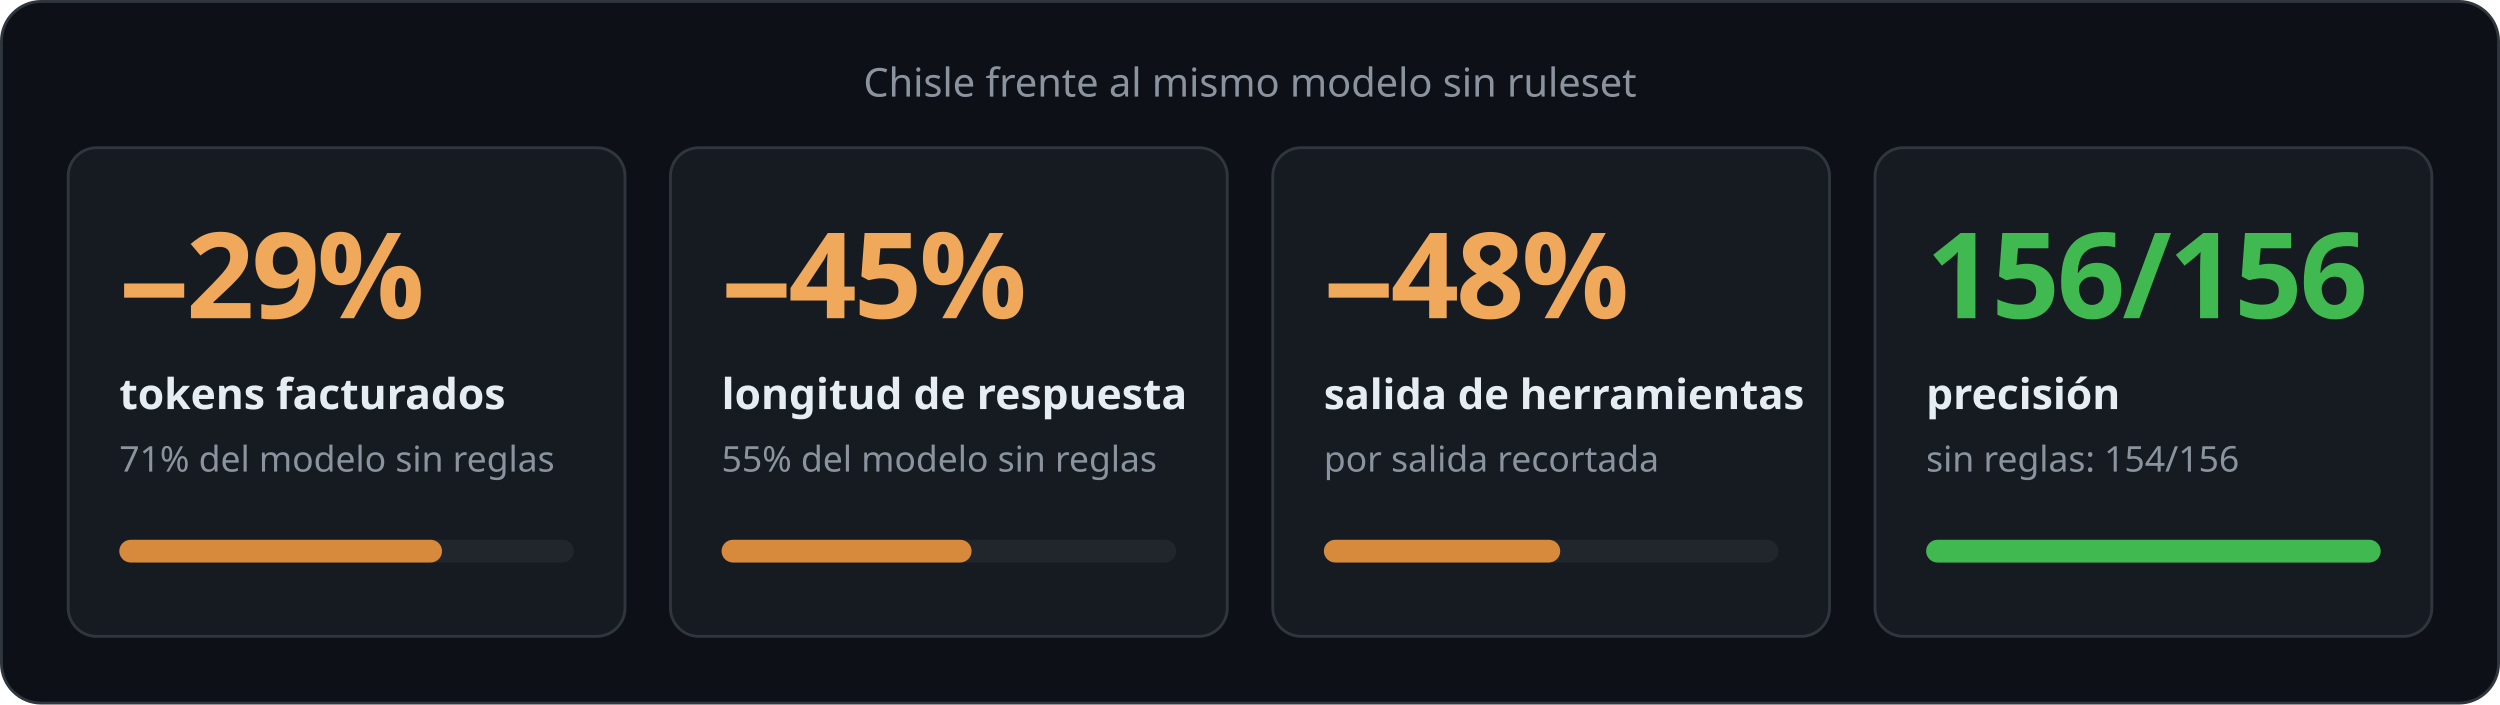
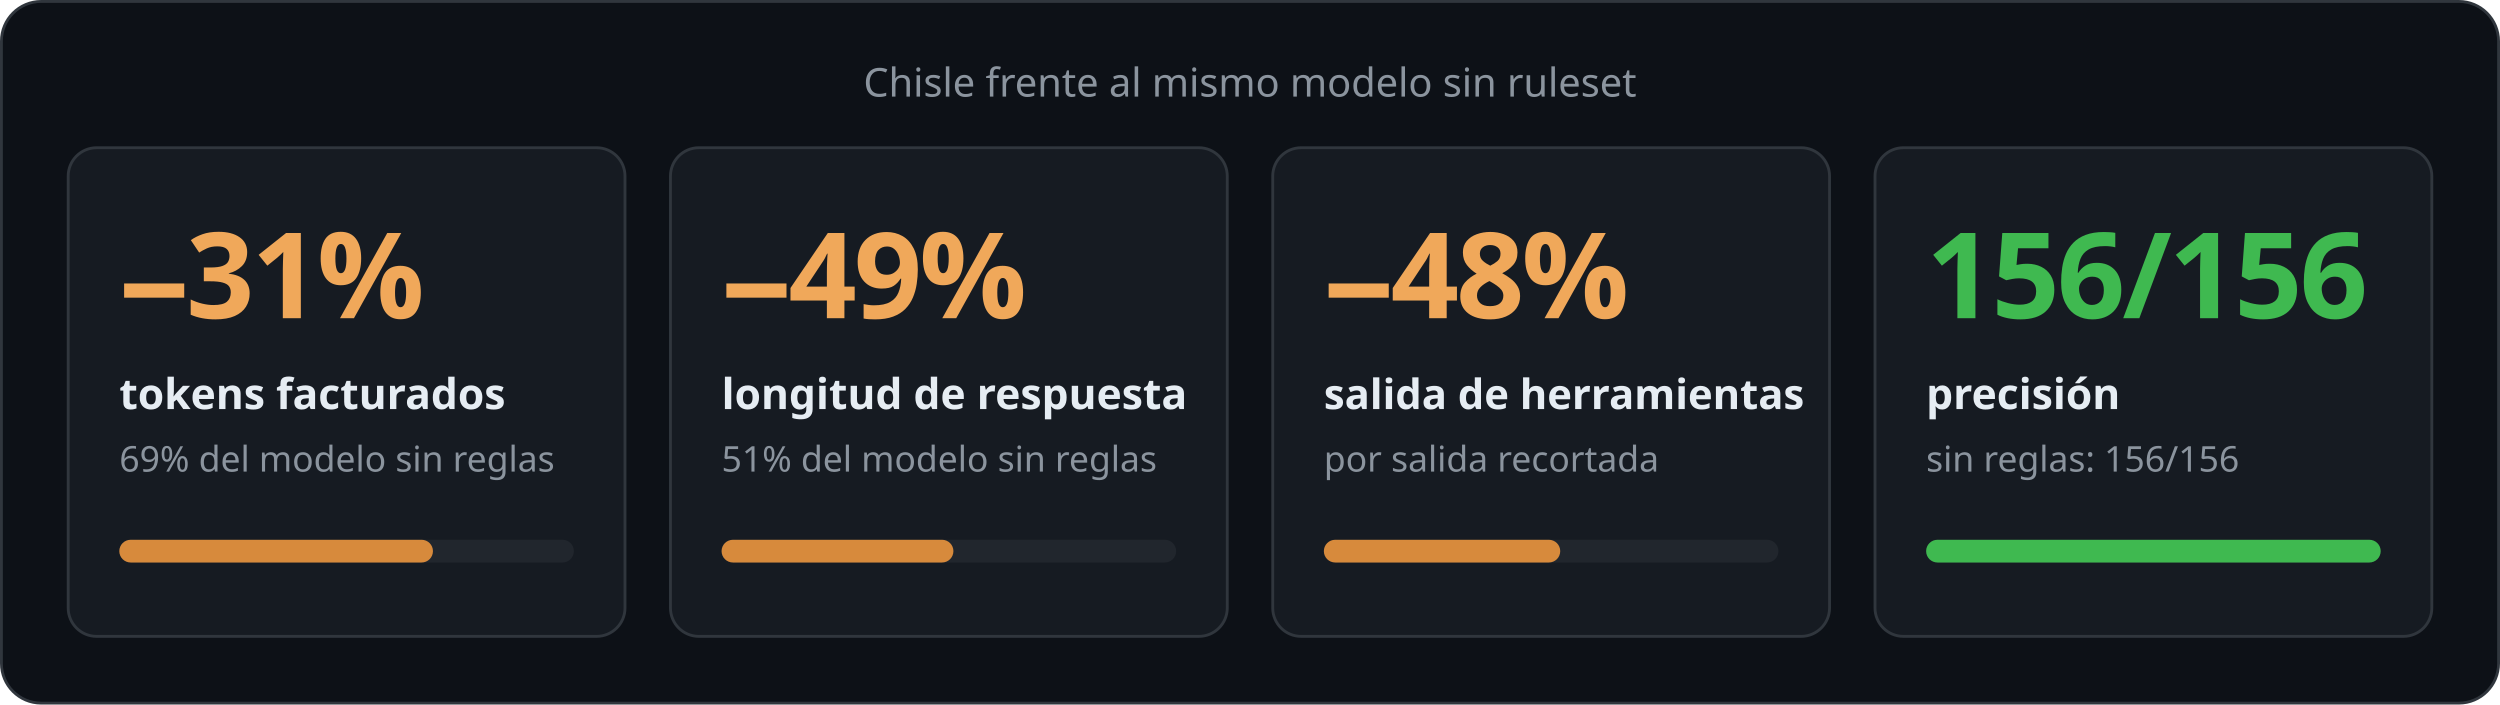
- <svg xmlns="http://www.w3.org/2000/svg" width="880" height="248" viewBox="0 0 880 248" font-family="-apple-system,BlinkMacSystemFont,'Segoe UI','Noto Sans',Helvetica,Arial,sans-serif" xml:space="preserve" role="img" aria-label="Chisle versus the same model with no ruleset: 29% fewer billed output tokens, answers 45% shorter, oversized tool output 48% smaller, accuracy 156 of 156 versus 154 of 156.">
+ <svg xmlns="http://www.w3.org/2000/svg" width="880" height="248" viewBox="0 0 880 248" font-family="-apple-system,BlinkMacSystemFont,'Segoe UI','Noto Sans',Helvetica,Arial,sans-serif" xml:space="preserve" role="img" aria-label="Chisle versus the same model with no ruleset: 31% fewer billed output tokens, answers 49% shorter, oversized tool output 48% smaller, accuracy 156 of 156, the same as the bare model.">
  <rect x="0.5" y="0.5" width="879" height="247" rx="14" fill="#0d1117" stroke="#30363d" />
  <text x="440" y="34" font-size="14" fill="#8b949e" text-anchor="middle">Chisle frente al mismo modelo sin ruleset</text>
  <g>
    <animate attributeName="opacity" values="0;0;1" keyTimes="0;0.000;1" dur="0.6s" fill="freeze" />
    <animateTransform attributeName="transform" type="translate" values="0 10;0 10;0 0" keyTimes="0;0.000;1" dur="0.6s" fill="freeze" calcMode="spline" keySplines="0 0 1 1;0.2 0.7 0.2 1" />
    <rect x="24" y="52" width="196" height="172" rx="10" fill="#161b22" stroke="#30363d" />
-     <text x="42" y="112" font-size="42" font-weight="800" letter-spacing="-1" fill="#f0a85a">−29%</text>
+     <text x="42" y="112" font-size="42" font-weight="800" letter-spacing="-1" fill="#f0a85a">−31%</text>
    <text x="42" y="144" font-size="15" font-weight="600" fill="#e6edf3">tokens facturados</text>
-     <text x="42" y="166" font-size="12.5" fill="#8b949e">71% del modelo sin reglas</text>
+     <text x="42" y="166" font-size="12.5" fill="#8b949e">69% del modelo sin reglas</text>
    <rect x="42" y="190" width="160" height="8" rx="4" fill="#21262d" />
-     <rect x="42" y="190" width="113.6" height="8" rx="4" fill="#d78a3c">
-       <animate attributeName="width" values="160;160;113.6;113.6" keyTimes="0;0.2;0.5;1" dur="5s" repeatCount="indefinite" calcMode="spline" keySplines="0.4 0 0.2 1;0.4 0 0.2 1;0.4 0 0.2 1" />
+     <rect x="42" y="190" width="110.4" height="8" rx="4" fill="#d78a3c">
+       <animate attributeName="width" values="160;160;110.4;110.4" keyTimes="0;0.2;0.5;1" dur="5s" repeatCount="indefinite" calcMode="spline" keySplines="0.4 0 0.2 1;0.4 0 0.2 1;0.4 0 0.2 1" />
    </rect>
  </g>
  <g>
    <animate attributeName="opacity" values="0;0;1" keyTimes="0;0.200;1" dur="0.75s" fill="freeze" />
    <animateTransform attributeName="transform" type="translate" values="0 10;0 10;0 0" keyTimes="0;0.200;1" dur="0.75s" fill="freeze" calcMode="spline" keySplines="0 0 1 1;0.2 0.7 0.2 1" />
    <rect x="236" y="52" width="196" height="172" rx="10" fill="#161b22" stroke="#30363d" />
-     <text x="254" y="112" font-size="42" font-weight="800" letter-spacing="-1" fill="#f0a85a">−45%</text>
+     <text x="254" y="112" font-size="42" font-weight="800" letter-spacing="-1" fill="#f0a85a">−49%</text>
    <text x="254" y="144" font-size="15" font-weight="600" fill="#e6edf3">longitud de respuesta</text>
-     <text x="254" y="166" font-size="12.5" fill="#8b949e">55% del modelo sin reglas</text>
+     <text x="254" y="166" font-size="12.5" fill="#8b949e">51% del modelo sin reglas</text>
    <rect x="254" y="190" width="160" height="8" rx="4" fill="#21262d" />
-     <rect x="254" y="190" width="88" height="8" rx="4" fill="#d78a3c">
-       <animate attributeName="width" values="160;160;88;88" keyTimes="0;0.2;0.5;1" dur="5s" repeatCount="indefinite" calcMode="spline" keySplines="0.4 0 0.2 1;0.4 0 0.2 1;0.4 0 0.2 1" />
+     <rect x="254" y="190" width="81.6" height="8" rx="4" fill="#d78a3c">
+       <animate attributeName="width" values="160;160;81.6;81.6" keyTimes="0;0.2;0.5;1" dur="5s" repeatCount="indefinite" calcMode="spline" keySplines="0.4 0 0.2 1;0.4 0 0.2 1;0.4 0 0.2 1" />
    </rect>
  </g>
  <g>
    <animate attributeName="opacity" values="0;0;1" keyTimes="0;0.333;1" dur="0.9s" fill="freeze" />
    <animateTransform attributeName="transform" type="translate" values="0 10;0 10;0 0" keyTimes="0;0.333;1" dur="0.9s" fill="freeze" calcMode="spline" keySplines="0 0 1 1;0.2 0.7 0.2 1" />
    <rect x="448" y="52" width="196" height="172" rx="10" fill="#161b22" stroke="#30363d" />
    <text x="466" y="112" font-size="42" font-weight="800" letter-spacing="-1" fill="#f0a85a">−48%</text>
    <text x="466" y="144" font-size="14.7" font-weight="600" fill="#e6edf3">salida de herramientas</text>
    <text x="466" y="166" font-size="12.5" fill="#8b949e">por salida recortada</text>
    <rect x="466" y="190" width="160" height="8" rx="4" fill="#21262d" />
    <rect x="466" y="190" width="83.2" height="8" rx="4" fill="#d78a3c">
      <animate attributeName="width" values="160;160;83.2;83.2" keyTimes="0;0.2;0.5;1" dur="5s" repeatCount="indefinite" calcMode="spline" keySplines="0.4 0 0.2 1;0.4 0 0.2 1;0.4 0 0.2 1" />
    </rect>
  </g>
  <g>
    <animate attributeName="opacity" values="0;0;1" keyTimes="0;0.429;1" dur="1.05s" fill="freeze" />
    <animateTransform attributeName="transform" type="translate" values="0 10;0 10;0 0" keyTimes="0;0.429;1" dur="1.05s" fill="freeze" calcMode="spline" keySplines="0 0 1 1;0.2 0.7 0.2 1" />
    <rect x="660" y="52" width="196" height="172" rx="10" fill="#161b22" stroke="#30363d" />
    <text x="678" y="112" font-size="42" font-weight="800" letter-spacing="-1" fill="#3fb950">156/156</text>
    <text x="678" y="144" font-size="15" font-weight="600" fill="#e6edf3">precisión</text>
-     <text x="678" y="166" font-size="12.5" fill="#8b949e">sin reglas: 154/156</text>
+     <text x="678" y="166" font-size="12.5" fill="#8b949e">sin reglas: 156/156</text>
    <rect x="678" y="190" width="160" height="8" rx="4" fill="#21262d" />
    <rect x="678" y="190" width="160" height="8" rx="4" fill="#3fb950" />
  </g>
</svg>
